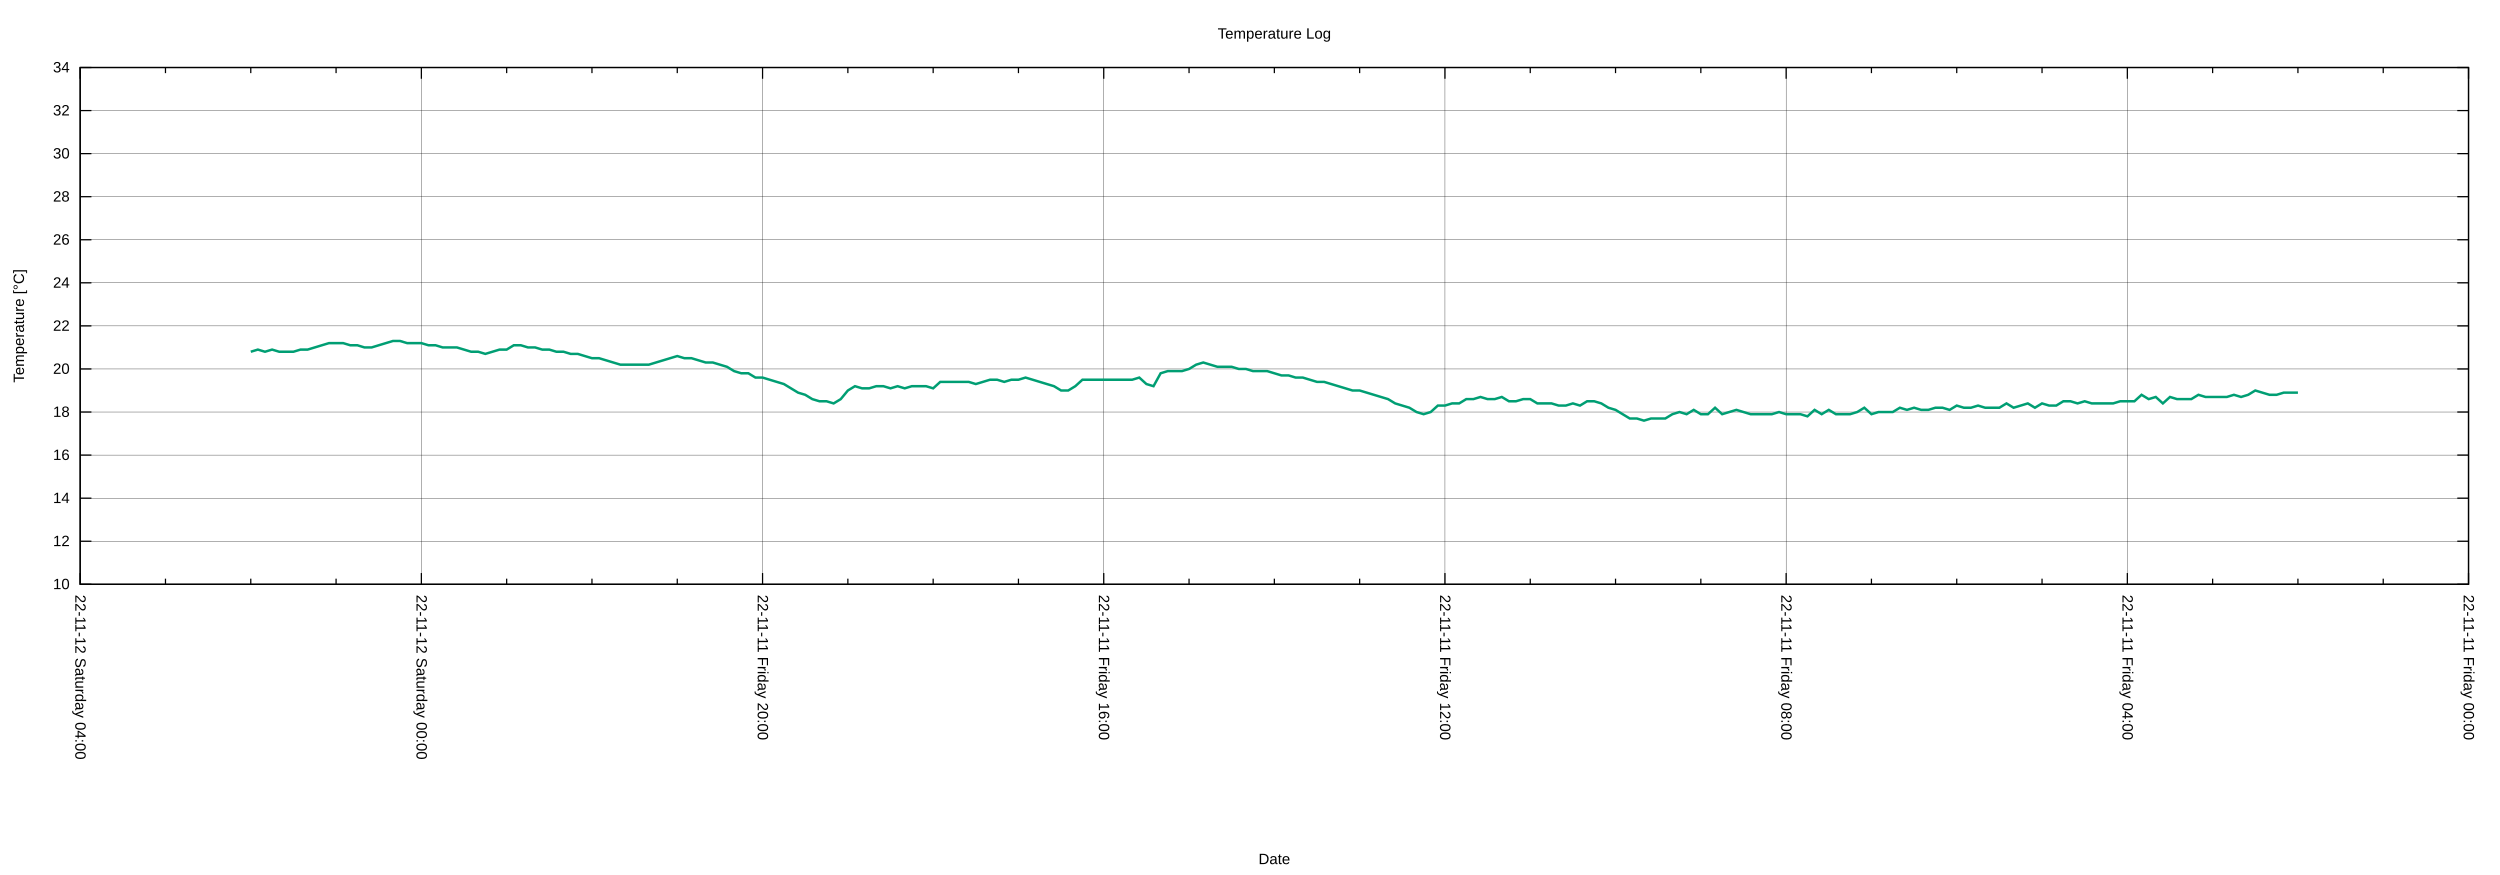
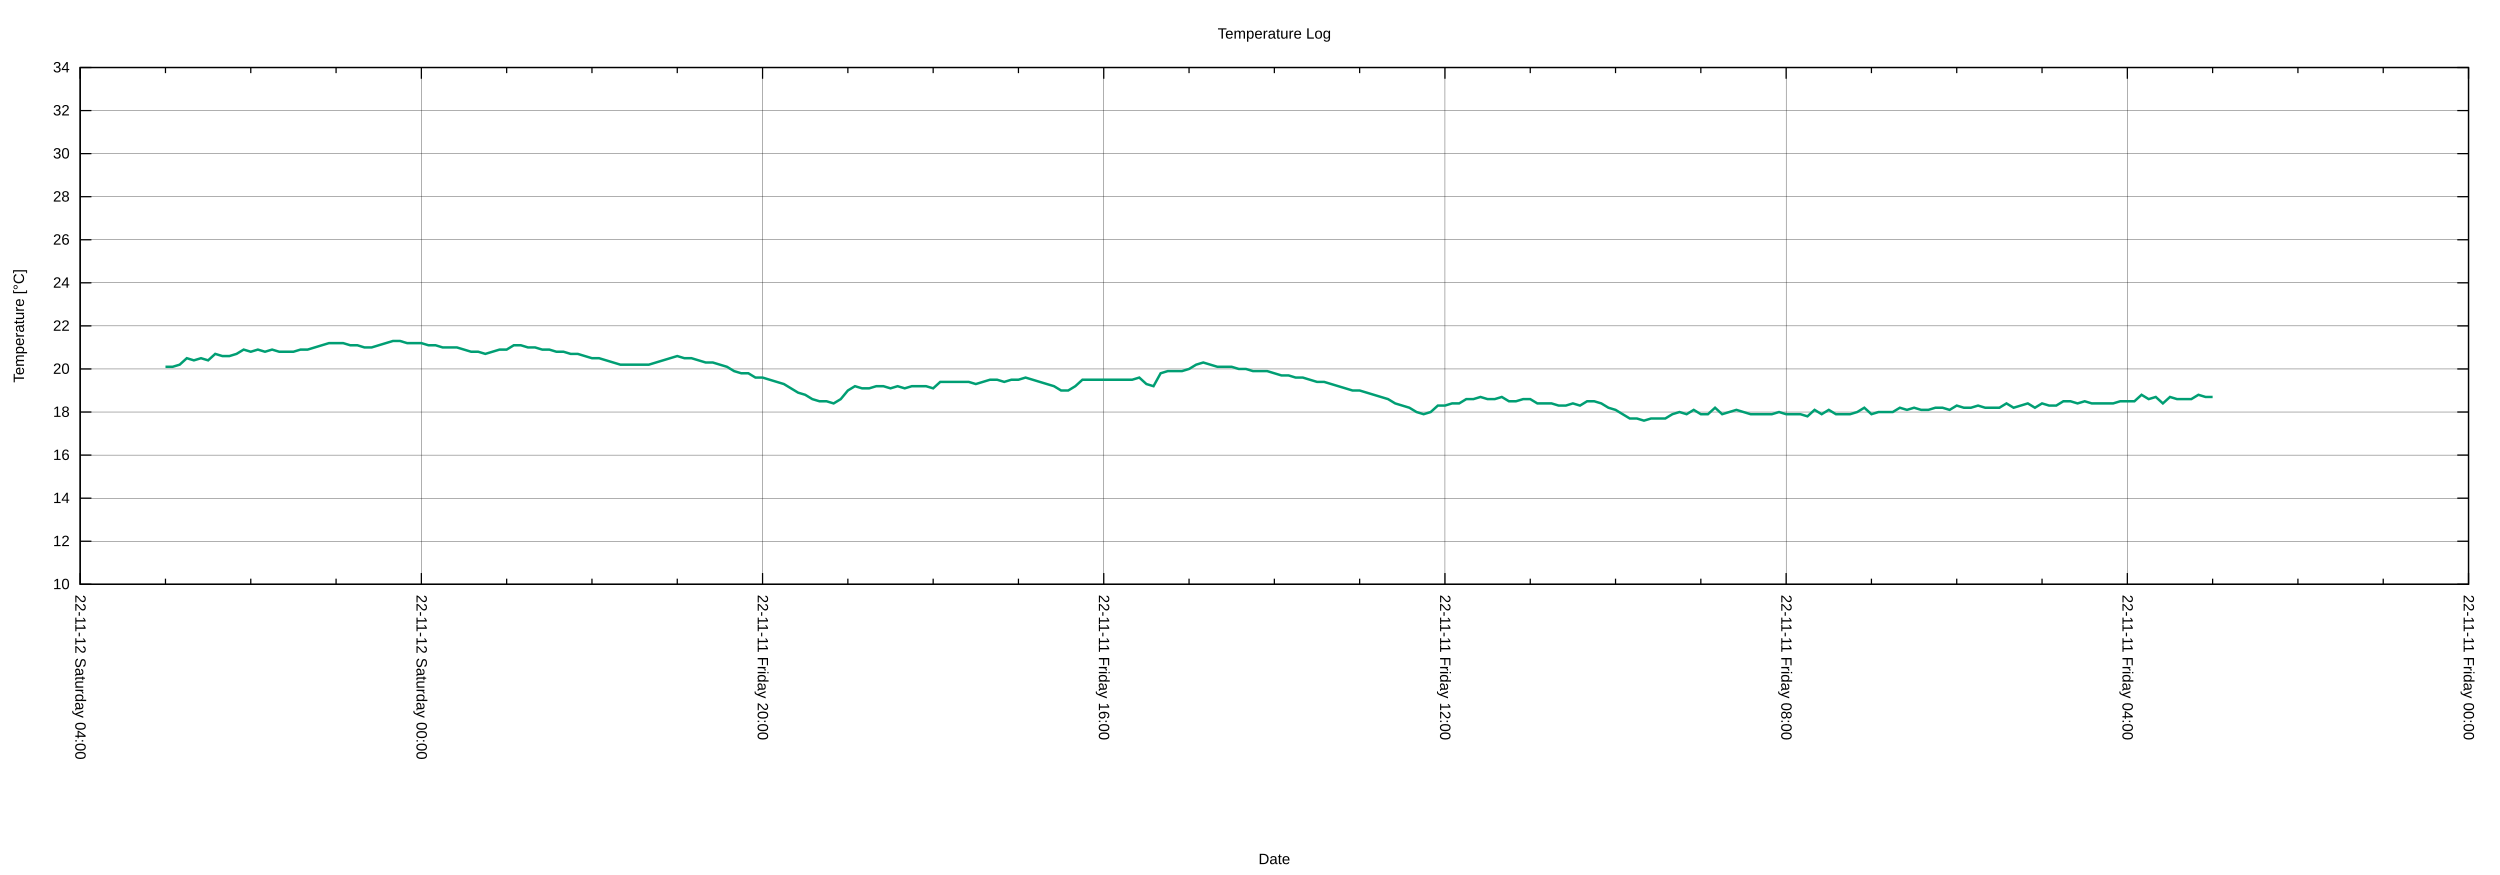
<svg xmlns="http://www.w3.org/2000/svg" xmlns:xlink="http://www.w3.org/1999/xlink" width="2000" height="700" viewBox="0 0 2000 700">
  <g id="gnuplot_canvas">
    <rect x="0" y="0" width="2000" height="700" fill="none" />
    <defs>
      <circle id="gpDot" r="0.5" stroke-width="0.5" stroke="currentColor" />
      <path id="gpPt0" stroke-width="0.222" stroke="currentColor" d="M-1,0 h2 M0,-1 v2" />
      <path id="gpPt1" stroke-width="0.222" stroke="currentColor" d="M-1,-1 L1,1 M1,-1 L-1,1" />
      <path id="gpPt2" stroke-width="0.222" stroke="currentColor" d="M-1,0 L1,0 M0,-1 L0,1 M-1,-1 L1,1 M-1,1 L1,-1" />
      <rect id="gpPt3" stroke-width="0.222" stroke="currentColor" x="-1" y="-1" width="2" height="2" />
      <rect id="gpPt4" stroke-width="0.222" stroke="currentColor" fill="currentColor" x="-1" y="-1" width="2" height="2" />
      <circle id="gpPt5" stroke-width="0.222" stroke="currentColor" cx="0" cy="0" r="1" />
      <use xlink:href="#gpPt5" id="gpPt6" fill="currentColor" stroke="none" />
      <path id="gpPt7" stroke-width="0.222" stroke="currentColor" d="M0,-1.33 L-1.33,0.67 L1.33,0.67 z" />
      <use xlink:href="#gpPt7" id="gpPt8" fill="currentColor" stroke="none" />
      <use xlink:href="#gpPt7" id="gpPt9" stroke="currentColor" transform="rotate(180)" />
      <use xlink:href="#gpPt9" id="gpPt10" fill="currentColor" stroke="none" />
      <use xlink:href="#gpPt3" id="gpPt11" stroke="currentColor" transform="rotate(45)" />
      <use xlink:href="#gpPt11" id="gpPt12" fill="currentColor" stroke="none" />
      <path id="gpPt13" stroke-width="0.222" stroke="currentColor" d="M0,1.330 L1.265,0.411 L0.782,-1.067 L-0.782,-1.076 L-1.265,0.411 z" />
      <use xlink:href="#gpPt13" id="gpPt14" fill="currentColor" stroke="none" />
      <filter id="textbox" filterUnits="objectBoundingBox" x="0" y="0" height="1" width="1">
        <feFlood flood-color="white" flood-opacity="1" result="bgnd" />
        <feComposite in="SourceGraphic" in2="bgnd" operator="atop" />
      </filter>
      <filter id="greybox" filterUnits="objectBoundingBox" x="0" y="0" height="1" width="1">
        <feFlood flood-color="lightgrey" flood-opacity="1" result="grey" />
        <feComposite in="SourceGraphic" in2="grey" operator="atop" />
      </filter>
    </defs>
    <g fill="none" color="white" stroke="currentColor" stroke-width="1.00" stroke-linecap="butt" stroke-linejoin="miter">
</g>
    <g fill="none" color="black" stroke="currentColor" stroke-width="1.00" stroke-linecap="butt" stroke-linejoin="miter">
</g>
    <g fill="none" color="black" stroke="black" stroke-width="0.25" stroke-linecap="butt" stroke-linejoin="miter">
</g>
    <g fill="none" color="black" stroke="currentColor" stroke-width="0.25" stroke-linecap="butt" stroke-linejoin="miter">
      <path stroke="black" class="gridline" d="M64.14,467.43 L1974.82,467.43  " />
    </g>
    <g fill="none" color="black" stroke="black" stroke-width="1.00" stroke-linecap="butt" stroke-linejoin="miter">
</g>
    <g fill="none" color="black" stroke="currentColor" stroke-width="1.00" stroke-linecap="butt" stroke-linejoin="miter">
      <path stroke="black" d="M64.14,467.43 L73.14,467.43 M1974.82,467.43 L1965.82,467.43  " />
      <g transform="translate(55.75,471.33)" stroke="none" fill="black" font-family="Arial" font-size="12.00" text-anchor="end">
        <text>
          <tspan font-family="Arial"> 10</tspan>
        </text>
      </g>
    </g>
    <g fill="none" color="black" stroke="currentColor" stroke-width="1.00" stroke-linecap="butt" stroke-linejoin="miter">
</g>
    <g fill="none" color="black" stroke="black" stroke-width="0.25" stroke-linecap="butt" stroke-linejoin="miter">
</g>
    <g fill="none" color="black" stroke="currentColor" stroke-width="0.25" stroke-linecap="butt" stroke-linejoin="miter">
      <path stroke="black" class="gridline" d="M64.14,432.98 L1974.82,432.98  " />
    </g>
    <g fill="none" color="black" stroke="black" stroke-width="1.00" stroke-linecap="butt" stroke-linejoin="miter">
</g>
    <g fill="none" color="black" stroke="currentColor" stroke-width="1.00" stroke-linecap="butt" stroke-linejoin="miter">
      <path stroke="black" d="M64.14,432.98 L73.14,432.98 M1974.82,432.98 L1965.82,432.98  " />
      <g transform="translate(55.75,436.88)" stroke="none" fill="black" font-family="Arial" font-size="12.00" text-anchor="end">
        <text>
          <tspan font-family="Arial"> 12</tspan>
        </text>
      </g>
    </g>
    <g fill="none" color="black" stroke="currentColor" stroke-width="1.00" stroke-linecap="butt" stroke-linejoin="miter">
</g>
    <g fill="none" color="black" stroke="black" stroke-width="0.25" stroke-linecap="butt" stroke-linejoin="miter">
</g>
    <g fill="none" color="black" stroke="currentColor" stroke-width="0.25" stroke-linecap="butt" stroke-linejoin="miter">
      <path stroke="black" class="gridline" d="M64.14,398.53 L1974.82,398.53  " />
    </g>
    <g fill="none" color="black" stroke="black" stroke-width="1.00" stroke-linecap="butt" stroke-linejoin="miter">
</g>
    <g fill="none" color="black" stroke="currentColor" stroke-width="1.00" stroke-linecap="butt" stroke-linejoin="miter">
      <path stroke="black" d="M64.14,398.53 L73.14,398.53 M1974.82,398.53 L1965.82,398.53  " />
      <g transform="translate(55.75,402.43)" stroke="none" fill="black" font-family="Arial" font-size="12.00" text-anchor="end">
        <text>
          <tspan font-family="Arial"> 14</tspan>
        </text>
      </g>
    </g>
    <g fill="none" color="black" stroke="currentColor" stroke-width="1.00" stroke-linecap="butt" stroke-linejoin="miter">
</g>
    <g fill="none" color="black" stroke="black" stroke-width="0.25" stroke-linecap="butt" stroke-linejoin="miter">
</g>
    <g fill="none" color="black" stroke="currentColor" stroke-width="0.25" stroke-linecap="butt" stroke-linejoin="miter">
      <path stroke="black" class="gridline" d="M64.14,364.07 L1974.82,364.07  " />
    </g>
    <g fill="none" color="black" stroke="black" stroke-width="1.00" stroke-linecap="butt" stroke-linejoin="miter">
</g>
    <g fill="none" color="black" stroke="currentColor" stroke-width="1.00" stroke-linecap="butt" stroke-linejoin="miter">
      <path stroke="black" d="M64.14,364.07 L73.14,364.07 M1974.82,364.07 L1965.82,364.07  " />
      <g transform="translate(55.75,367.97)" stroke="none" fill="black" font-family="Arial" font-size="12.00" text-anchor="end">
        <text>
          <tspan font-family="Arial"> 16</tspan>
        </text>
      </g>
    </g>
    <g fill="none" color="black" stroke="currentColor" stroke-width="1.00" stroke-linecap="butt" stroke-linejoin="miter">
</g>
    <g fill="none" color="black" stroke="black" stroke-width="0.25" stroke-linecap="butt" stroke-linejoin="miter">
</g>
    <g fill="none" color="black" stroke="currentColor" stroke-width="0.25" stroke-linecap="butt" stroke-linejoin="miter">
      <path stroke="black" class="gridline" d="M64.14,329.62 L1974.82,329.62  " />
    </g>
    <g fill="none" color="black" stroke="black" stroke-width="1.00" stroke-linecap="butt" stroke-linejoin="miter">
</g>
    <g fill="none" color="black" stroke="currentColor" stroke-width="1.00" stroke-linecap="butt" stroke-linejoin="miter">
      <path stroke="black" d="M64.14,329.62 L73.14,329.62 M1974.82,329.62 L1965.82,329.62  " />
      <g transform="translate(55.75,333.52)" stroke="none" fill="black" font-family="Arial" font-size="12.00" text-anchor="end">
        <text>
          <tspan font-family="Arial"> 18</tspan>
        </text>
      </g>
    </g>
    <g fill="none" color="black" stroke="currentColor" stroke-width="1.00" stroke-linecap="butt" stroke-linejoin="miter">
</g>
    <g fill="none" color="black" stroke="black" stroke-width="0.25" stroke-linecap="butt" stroke-linejoin="miter">
</g>
    <g fill="none" color="black" stroke="currentColor" stroke-width="0.25" stroke-linecap="butt" stroke-linejoin="miter">
      <path stroke="black" class="gridline" d="M64.14,295.17 L1974.82,295.17  " />
    </g>
    <g fill="none" color="black" stroke="black" stroke-width="1.00" stroke-linecap="butt" stroke-linejoin="miter">
</g>
    <g fill="none" color="black" stroke="currentColor" stroke-width="1.00" stroke-linecap="butt" stroke-linejoin="miter">
      <path stroke="black" d="M64.14,295.17 L73.14,295.17 M1974.82,295.17 L1965.82,295.17  " />
      <g transform="translate(55.75,299.07)" stroke="none" fill="black" font-family="Arial" font-size="12.00" text-anchor="end">
        <text>
          <tspan font-family="Arial"> 20</tspan>
        </text>
      </g>
    </g>
    <g fill="none" color="black" stroke="currentColor" stroke-width="1.00" stroke-linecap="butt" stroke-linejoin="miter">
</g>
    <g fill="none" color="black" stroke="black" stroke-width="0.25" stroke-linecap="butt" stroke-linejoin="miter">
</g>
    <g fill="none" color="black" stroke="currentColor" stroke-width="0.25" stroke-linecap="butt" stroke-linejoin="miter">
      <path stroke="black" class="gridline" d="M64.14,260.72 L1974.82,260.72  " />
    </g>
    <g fill="none" color="black" stroke="black" stroke-width="1.00" stroke-linecap="butt" stroke-linejoin="miter">
</g>
    <g fill="none" color="black" stroke="currentColor" stroke-width="1.00" stroke-linecap="butt" stroke-linejoin="miter">
      <path stroke="black" d="M64.14,260.72 L73.14,260.72 M1974.82,260.72 L1965.82,260.72  " />
      <g transform="translate(55.75,264.62)" stroke="none" fill="black" font-family="Arial" font-size="12.00" text-anchor="end">
        <text>
          <tspan font-family="Arial"> 22</tspan>
        </text>
      </g>
    </g>
    <g fill="none" color="black" stroke="currentColor" stroke-width="1.00" stroke-linecap="butt" stroke-linejoin="miter">
</g>
    <g fill="none" color="black" stroke="black" stroke-width="0.25" stroke-linecap="butt" stroke-linejoin="miter">
</g>
    <g fill="none" color="black" stroke="currentColor" stroke-width="0.25" stroke-linecap="butt" stroke-linejoin="miter">
      <path stroke="black" class="gridline" d="M64.14,226.27 L1974.82,226.27  " />
    </g>
    <g fill="none" color="black" stroke="black" stroke-width="1.00" stroke-linecap="butt" stroke-linejoin="miter">
</g>
    <g fill="none" color="black" stroke="currentColor" stroke-width="1.00" stroke-linecap="butt" stroke-linejoin="miter">
      <path stroke="black" d="M64.14,226.27 L73.14,226.27 M1974.82,226.27 L1965.82,226.27  " />
      <g transform="translate(55.75,230.17)" stroke="none" fill="black" font-family="Arial" font-size="12.00" text-anchor="end">
        <text>
          <tspan font-family="Arial"> 24</tspan>
        </text>
      </g>
    </g>
    <g fill="none" color="black" stroke="currentColor" stroke-width="1.00" stroke-linecap="butt" stroke-linejoin="miter">
</g>
    <g fill="none" color="black" stroke="black" stroke-width="0.25" stroke-linecap="butt" stroke-linejoin="miter">
</g>
    <g fill="none" color="black" stroke="currentColor" stroke-width="0.25" stroke-linecap="butt" stroke-linejoin="miter">
      <path stroke="black" class="gridline" d="M64.14,191.82 L1974.82,191.82  " />
    </g>
    <g fill="none" color="black" stroke="black" stroke-width="1.00" stroke-linecap="butt" stroke-linejoin="miter">
</g>
    <g fill="none" color="black" stroke="currentColor" stroke-width="1.00" stroke-linecap="butt" stroke-linejoin="miter">
      <path stroke="black" d="M64.14,191.82 L73.14,191.82 M1974.82,191.82 L1965.82,191.82  " />
      <g transform="translate(55.75,195.72)" stroke="none" fill="black" font-family="Arial" font-size="12.00" text-anchor="end">
        <text>
          <tspan font-family="Arial"> 26</tspan>
        </text>
      </g>
    </g>
    <g fill="none" color="black" stroke="currentColor" stroke-width="1.00" stroke-linecap="butt" stroke-linejoin="miter">
</g>
    <g fill="none" color="black" stroke="black" stroke-width="0.25" stroke-linecap="butt" stroke-linejoin="miter">
</g>
    <g fill="none" color="black" stroke="currentColor" stroke-width="0.25" stroke-linecap="butt" stroke-linejoin="miter">
      <path stroke="black" class="gridline" d="M64.14,157.36 L1974.82,157.36  " />
    </g>
    <g fill="none" color="black" stroke="black" stroke-width="1.00" stroke-linecap="butt" stroke-linejoin="miter">
</g>
    <g fill="none" color="black" stroke="currentColor" stroke-width="1.00" stroke-linecap="butt" stroke-linejoin="miter">
      <path stroke="black" d="M64.14,157.36 L73.14,157.36 M1974.82,157.36 L1965.82,157.36  " />
      <g transform="translate(55.75,161.26)" stroke="none" fill="black" font-family="Arial" font-size="12.00" text-anchor="end">
        <text>
          <tspan font-family="Arial"> 28</tspan>
        </text>
      </g>
    </g>
    <g fill="none" color="black" stroke="currentColor" stroke-width="1.00" stroke-linecap="butt" stroke-linejoin="miter">
</g>
    <g fill="none" color="black" stroke="black" stroke-width="0.25" stroke-linecap="butt" stroke-linejoin="miter">
</g>
    <g fill="none" color="black" stroke="currentColor" stroke-width="0.25" stroke-linecap="butt" stroke-linejoin="miter">
      <path stroke="black" class="gridline" d="M64.14,122.91 L1974.82,122.91  " />
    </g>
    <g fill="none" color="black" stroke="black" stroke-width="1.00" stroke-linecap="butt" stroke-linejoin="miter">
</g>
    <g fill="none" color="black" stroke="currentColor" stroke-width="1.00" stroke-linecap="butt" stroke-linejoin="miter">
      <path stroke="black" d="M64.14,122.91 L73.14,122.91 M1974.82,122.91 L1965.82,122.91  " />
      <g transform="translate(55.75,126.81)" stroke="none" fill="black" font-family="Arial" font-size="12.00" text-anchor="end">
        <text>
          <tspan font-family="Arial"> 30</tspan>
        </text>
      </g>
    </g>
    <g fill="none" color="black" stroke="currentColor" stroke-width="1.00" stroke-linecap="butt" stroke-linejoin="miter">
</g>
    <g fill="none" color="black" stroke="black" stroke-width="0.25" stroke-linecap="butt" stroke-linejoin="miter">
</g>
    <g fill="none" color="black" stroke="currentColor" stroke-width="0.25" stroke-linecap="butt" stroke-linejoin="miter">
      <path stroke="black" class="gridline" d="M64.14,88.46 L1974.82,88.46  " />
    </g>
    <g fill="none" color="black" stroke="black" stroke-width="1.00" stroke-linecap="butt" stroke-linejoin="miter">
</g>
    <g fill="none" color="black" stroke="currentColor" stroke-width="1.00" stroke-linecap="butt" stroke-linejoin="miter">
      <path stroke="black" d="M64.14,88.46 L73.14,88.46 M1974.82,88.46 L1965.82,88.46  " />
      <g transform="translate(55.75,92.36)" stroke="none" fill="black" font-family="Arial" font-size="12.00" text-anchor="end">
        <text>
          <tspan font-family="Arial"> 32</tspan>
        </text>
      </g>
    </g>
    <g fill="none" color="black" stroke="currentColor" stroke-width="1.00" stroke-linecap="butt" stroke-linejoin="miter">
</g>
    <g fill="none" color="black" stroke="black" stroke-width="0.25" stroke-linecap="butt" stroke-linejoin="miter">
</g>
    <g fill="none" color="black" stroke="currentColor" stroke-width="0.25" stroke-linecap="butt" stroke-linejoin="miter">
      <path stroke="black" class="gridline" d="M64.14,54.01 L1974.82,54.01  " />
    </g>
    <g fill="none" color="black" stroke="black" stroke-width="1.00" stroke-linecap="butt" stroke-linejoin="miter">
</g>
    <g fill="none" color="black" stroke="currentColor" stroke-width="1.00" stroke-linecap="butt" stroke-linejoin="miter">
      <path stroke="black" d="M64.14,54.01 L73.14,54.01 M1974.82,54.01 L1965.82,54.01  " />
      <g transform="translate(55.75,57.91)" stroke="none" fill="black" font-family="Arial" font-size="12.00" text-anchor="end">
        <text>
          <tspan font-family="Arial"> 34</tspan>
        </text>
      </g>
    </g>
    <g fill="none" color="black" stroke="currentColor" stroke-width="1.00" stroke-linecap="butt" stroke-linejoin="miter">
</g>
    <g fill="none" color="black" stroke="black" stroke-width="0.25" stroke-linecap="butt" stroke-linejoin="miter">
</g>
    <g fill="none" color="black" stroke="currentColor" stroke-width="0.25" stroke-linecap="butt" stroke-linejoin="miter">
      <path stroke="black" class="gridline" d="M1974.82,467.43 L1974.82,54.01  " />
    </g>
    <g fill="none" color="black" stroke="black" stroke-width="1.00" stroke-linecap="butt" stroke-linejoin="miter">
</g>
    <g fill="none" color="black" stroke="currentColor" stroke-width="1.00" stroke-linecap="butt" stroke-linejoin="miter">
      <path stroke="black" d="M1974.82,467.43 L1974.82,458.43 M1974.82,54.01 L1974.82,63.01  " />
      <g transform="translate(1970.92,475.82) rotate(90)" stroke="none" fill="black" font-family="Arial" font-size="12.00" text-anchor="start">
        <text>
          <tspan font-family="Arial">22-11-11 Friday 00:00</tspan>
        </text>
      </g>
    </g>
    <g fill="none" color="black" stroke="currentColor" stroke-width="1.00" stroke-linecap="butt" stroke-linejoin="miter">
      <path stroke="black" d="M1906.58,467.43 L1906.58,462.93 M1906.58,54.01 L1906.58,58.51 M1838.34,467.43 L1838.34,462.93 M1838.34,54.01 L1838.34,58.51   M1770.10,467.43 L1770.10,462.93 M1770.10,54.01 L1770.10,58.51  " />
    </g>
    <g fill="none" color="black" stroke="black" stroke-width="0.25" stroke-linecap="butt" stroke-linejoin="miter">
</g>
    <g fill="none" color="black" stroke="currentColor" stroke-width="0.25" stroke-linecap="butt" stroke-linejoin="miter">
      <path stroke="black" class="gridline" d="M1701.87,467.43 L1701.87,54.01  " />
    </g>
    <g fill="none" color="black" stroke="black" stroke-width="1.00" stroke-linecap="butt" stroke-linejoin="miter">
</g>
    <g fill="none" color="black" stroke="currentColor" stroke-width="1.00" stroke-linecap="butt" stroke-linejoin="miter">
      <path stroke="black" d="M1701.87,467.43 L1701.87,458.43 M1701.87,54.01 L1701.87,63.01  " />
      <g transform="translate(1697.97,475.82) rotate(90)" stroke="none" fill="black" font-family="Arial" font-size="12.00" text-anchor="start">
        <text>
          <tspan font-family="Arial">22-11-11 Friday 04:00</tspan>
        </text>
      </g>
    </g>
    <g fill="none" color="black" stroke="currentColor" stroke-width="1.00" stroke-linecap="butt" stroke-linejoin="miter">
      <path stroke="black" d="M1633.63,467.43 L1633.63,462.93 M1633.63,54.01 L1633.63,58.51 M1565.39,467.43 L1565.39,462.93 M1565.39,54.01 L1565.39,58.51   M1497.15,467.43 L1497.15,462.93 M1497.15,54.01 L1497.15,58.51  " />
    </g>
    <g fill="none" color="black" stroke="black" stroke-width="0.25" stroke-linecap="butt" stroke-linejoin="miter">
</g>
    <g fill="none" color="black" stroke="currentColor" stroke-width="0.25" stroke-linecap="butt" stroke-linejoin="miter">
      <path stroke="black" class="gridline" d="M1428.91,467.43 L1428.91,54.01  " />
    </g>
    <g fill="none" color="black" stroke="black" stroke-width="1.00" stroke-linecap="butt" stroke-linejoin="miter">
</g>
    <g fill="none" color="black" stroke="currentColor" stroke-width="1.00" stroke-linecap="butt" stroke-linejoin="miter">
      <path stroke="black" d="M1428.91,467.43 L1428.91,458.43 M1428.91,54.01 L1428.91,63.01  " />
      <g transform="translate(1425.01,475.82) rotate(90)" stroke="none" fill="black" font-family="Arial" font-size="12.00" text-anchor="start">
        <text>
          <tspan font-family="Arial">22-11-11 Friday 08:00</tspan>
        </text>
      </g>
    </g>
    <g fill="none" color="black" stroke="currentColor" stroke-width="1.00" stroke-linecap="butt" stroke-linejoin="miter">
      <path stroke="black" d="M1360.67,467.43 L1360.67,462.93 M1360.67,54.01 L1360.67,58.51 M1292.43,467.43 L1292.43,462.93 M1292.43,54.01 L1292.43,58.51   M1224.20,467.43 L1224.20,462.93 M1224.20,54.01 L1224.20,58.51  " />
    </g>
    <g fill="none" color="black" stroke="black" stroke-width="0.25" stroke-linecap="butt" stroke-linejoin="miter">
</g>
    <g fill="none" color="black" stroke="currentColor" stroke-width="0.25" stroke-linecap="butt" stroke-linejoin="miter">
      <path stroke="black" class="gridline" d="M1155.96,467.43 L1155.96,54.01  " />
    </g>
    <g fill="none" color="black" stroke="black" stroke-width="1.00" stroke-linecap="butt" stroke-linejoin="miter">
</g>
    <g fill="none" color="black" stroke="currentColor" stroke-width="1.00" stroke-linecap="butt" stroke-linejoin="miter">
      <path stroke="black" d="M1155.96,467.43 L1155.96,458.43 M1155.96,54.01 L1155.96,63.01  " />
      <g transform="translate(1152.06,475.82) rotate(90)" stroke="none" fill="black" font-family="Arial" font-size="12.00" text-anchor="start">
        <text>
          <tspan font-family="Arial">22-11-11 Friday 12:00</tspan>
        </text>
      </g>
    </g>
    <g fill="none" color="black" stroke="currentColor" stroke-width="1.00" stroke-linecap="butt" stroke-linejoin="miter">
      <path stroke="black" d="M1087.72,467.43 L1087.72,462.93 M1087.72,54.01 L1087.72,58.51 M1019.48,467.43 L1019.48,462.93 M1019.48,54.01 L1019.48,58.51   M951.24,467.43 L951.24,462.93 M951.24,54.01 L951.24,58.51  " />
    </g>
    <g fill="none" color="black" stroke="black" stroke-width="0.25" stroke-linecap="butt" stroke-linejoin="miter">
</g>
    <g fill="none" color="black" stroke="currentColor" stroke-width="0.25" stroke-linecap="butt" stroke-linejoin="miter">
      <path stroke="black" class="gridline" d="M883.00,467.43 L883.00,54.01  " />
    </g>
    <g fill="none" color="black" stroke="black" stroke-width="1.00" stroke-linecap="butt" stroke-linejoin="miter">
</g>
    <g fill="none" color="black" stroke="currentColor" stroke-width="1.00" stroke-linecap="butt" stroke-linejoin="miter">
      <path stroke="black" d="M883.00,467.43 L883.00,458.43 M883.00,54.01 L883.00,63.01  " />
      <g transform="translate(879.10,475.82) rotate(90)" stroke="none" fill="black" font-family="Arial" font-size="12.00" text-anchor="start">
        <text>
          <tspan font-family="Arial">22-11-11 Friday 16:00</tspan>
        </text>
      </g>
    </g>
    <g fill="none" color="black" stroke="currentColor" stroke-width="1.00" stroke-linecap="butt" stroke-linejoin="miter">
      <path stroke="black" d="M814.76,467.43 L814.76,462.93 M814.76,54.01 L814.76,58.51 M746.53,467.43 L746.53,462.93 M746.53,54.01 L746.53,58.51   M678.29,467.43 L678.29,462.93 M678.29,54.01 L678.29,58.51  " />
    </g>
    <g fill="none" color="black" stroke="black" stroke-width="0.25" stroke-linecap="butt" stroke-linejoin="miter">
</g>
    <g fill="none" color="black" stroke="currentColor" stroke-width="0.25" stroke-linecap="butt" stroke-linejoin="miter">
      <path stroke="black" class="gridline" d="M610.05,467.43 L610.05,54.01  " />
    </g>
    <g fill="none" color="black" stroke="black" stroke-width="1.00" stroke-linecap="butt" stroke-linejoin="miter">
</g>
    <g fill="none" color="black" stroke="currentColor" stroke-width="1.00" stroke-linecap="butt" stroke-linejoin="miter">
      <path stroke="black" d="M610.05,467.43 L610.05,458.43 M610.05,54.01 L610.05,63.01  " />
      <g transform="translate(606.15,475.82) rotate(90)" stroke="none" fill="black" font-family="Arial" font-size="12.00" text-anchor="start">
        <text>
          <tspan font-family="Arial">22-11-11 Friday 20:00</tspan>
        </text>
      </g>
    </g>
    <g fill="none" color="black" stroke="currentColor" stroke-width="1.00" stroke-linecap="butt" stroke-linejoin="miter">
      <path stroke="black" d="M541.81,467.43 L541.81,462.93 M541.81,54.01 L541.81,58.51 M473.57,467.43 L473.57,462.93 M473.57,54.01 L473.57,58.51   M405.33,467.43 L405.33,462.93 M405.33,54.01 L405.33,58.51  " />
    </g>
    <g fill="none" color="black" stroke="black" stroke-width="0.25" stroke-linecap="butt" stroke-linejoin="miter">
</g>
    <g fill="none" color="black" stroke="currentColor" stroke-width="0.25" stroke-linecap="butt" stroke-linejoin="miter">
      <path stroke="black" class="gridline" d="M337.09,467.43 L337.09,54.01  " />
    </g>
    <g fill="none" color="black" stroke="black" stroke-width="1.00" stroke-linecap="butt" stroke-linejoin="miter">
</g>
    <g fill="none" color="black" stroke="currentColor" stroke-width="1.00" stroke-linecap="butt" stroke-linejoin="miter">
      <path stroke="black" d="M337.09,467.43 L337.09,458.43 M337.09,54.01 L337.09,63.01  " />
      <g transform="translate(333.19,475.82) rotate(90)" stroke="none" fill="black" font-family="Arial" font-size="12.00" text-anchor="start">
        <text>
          <tspan font-family="Arial">22-11-12 Saturday 00:00</tspan>
        </text>
      </g>
    </g>
    <g fill="none" color="black" stroke="currentColor" stroke-width="1.00" stroke-linecap="butt" stroke-linejoin="miter">
      <path stroke="black" d="M268.86,467.43 L268.86,462.93 M268.86,54.01 L268.86,58.51 M200.62,467.43 L200.62,462.93 M200.62,54.01 L200.62,58.51   M132.38,467.43 L132.38,462.93 M132.38,54.01 L132.38,58.51  " />
    </g>
    <g fill="none" color="black" stroke="black" stroke-width="0.25" stroke-linecap="butt" stroke-linejoin="miter">
</g>
    <g fill="none" color="black" stroke="currentColor" stroke-width="0.25" stroke-linecap="butt" stroke-linejoin="miter">
      <path stroke="black" class="gridline" d="M64.14,467.43 L64.14,54.01  " />
    </g>
    <g fill="none" color="black" stroke="black" stroke-width="1.00" stroke-linecap="butt" stroke-linejoin="miter">
</g>
    <g fill="none" color="black" stroke="currentColor" stroke-width="1.00" stroke-linecap="butt" stroke-linejoin="miter">
      <path stroke="black" d="M64.14,467.43 L64.14,458.43 M64.14,54.01 L64.14,63.01  " />
      <g transform="translate(60.24,475.82) rotate(90)" stroke="none" fill="black" font-family="Arial" font-size="12.00" text-anchor="start">
        <text>
          <tspan font-family="Arial">22-11-12 Saturday 04:00</tspan>
        </text>
      </g>
    </g>
    <g fill="none" color="black" stroke="currentColor" stroke-width="1.00" stroke-linecap="butt" stroke-linejoin="miter">
</g>
    <g fill="none" color="black" stroke="currentColor" stroke-width="1.00" stroke-linecap="butt" stroke-linejoin="miter">
      <path stroke="black" d="M64.14,54.01 L64.14,467.43 L1974.82,467.43 L1974.82,54.01 L64.14,54.01 Z  " />
    </g>
    <g fill="none" color="black" stroke="currentColor" stroke-width="1.00" stroke-linecap="butt" stroke-linejoin="miter">
      <g transform="translate(19.18,260.72) rotate(270)" stroke="none" fill="black" font-family="Arial" font-size="12.00" text-anchor="middle">
        <text>
          <tspan font-family="Arial">Temperature [°C]</tspan>
        </text>
      </g>
    </g>
    <g fill="none" color="black" stroke="currentColor" stroke-width="1.00" stroke-linecap="butt" stroke-linejoin="miter">
      <g transform="translate(1019.48,691.30)" stroke="none" fill="black" font-family="Arial" font-size="12.00" text-anchor="middle">
        <text>
          <tspan font-family="Arial">Date</tspan>
        </text>
      </g>
    </g>
    <g fill="none" color="black" stroke="currentColor" stroke-width="1.00" stroke-linecap="butt" stroke-linejoin="miter">
</g>
    <g id="gnuplot_plot_1">
      <g fill="none" color="white" stroke="currentColor" stroke-width="2.00" stroke-linecap="butt" stroke-linejoin="miter">
</g>
      <g fill="none" color="black" stroke="currentColor" stroke-width="2.00" stroke-linecap="butt" stroke-linejoin="miter">
-         <path stroke="rgb(  0, 158, 115)" d="M200.62,281.39 L206.30,279.67 L211.99,281.39 L217.68,279.67 L223.36,281.39 L229.05,281.39 L234.74,281.39 L240.42,279.67   L246.11,279.67 L251.80,277.95 L257.48,276.22 L263.17,274.50 L268.86,274.50 L274.54,274.50 L280.23,276.22 L285.92,276.22   L291.60,277.95 L297.29,277.95 L302.98,276.22 L308.66,274.50 L314.35,272.78 L320.03,272.78 L325.72,274.50 L331.41,274.50   L337.09,274.50 L342.78,276.22 L348.47,276.22 L354.15,277.95 L359.84,277.95 L365.53,277.95 L371.21,279.67 L376.90,281.39   L382.59,281.39 L388.27,283.11 L393.96,281.39 L399.65,279.67 L405.33,279.67 L411.02,276.22 L416.71,276.22 L422.39,277.95   L428.08,277.95 L433.77,279.67 L439.45,279.67 L445.14,281.39 L450.83,281.39 L456.51,283.11 L462.20,283.11 L467.88,284.84   L473.57,286.56 L479.26,286.56 L484.94,288.28 L490.63,290.00 L496.32,291.73 L502.00,291.73 L507.69,291.73 L513.38,291.73   L519.06,291.73 L524.75,290.00 L530.44,288.28 L536.12,286.56 L541.81,284.84 L547.50,286.56 L553.18,286.56 L558.87,288.28   L564.56,290.00 L570.24,290.00 L575.93,291.73 L581.62,293.45 L587.30,296.89 L592.99,298.62 L598.68,298.62 L604.36,302.06   L610.05,302.06 L615.74,303.78 L621.42,305.51 L627.11,307.23 L632.79,310.67 L638.48,314.12 L644.17,315.84 L649.85,319.29   L655.54,321.01 L661.23,321.01 L666.91,322.73 L672.60,319.29 L678.29,312.40 L683.97,308.95 L689.66,310.67 L695.35,310.67   L701.03,308.95 L706.72,308.95 L712.41,310.67 L718.09,308.95 L723.78,310.67 L729.47,308.95 L735.15,308.95 L740.84,308.95   L746.53,310.67 L752.21,305.51 L757.90,305.51 L763.59,305.51 L769.27,305.51 L774.96,305.51 L780.65,307.23 L786.33,305.51   L792.02,303.78 L797.70,303.78 L803.39,305.51 L809.08,303.78 L814.76,303.78 L820.45,302.06 L826.14,303.78 L831.82,305.51   L837.51,307.23 L843.20,308.95 L848.88,312.40 L854.57,312.40 L860.26,308.95 L865.94,303.78 L871.63,303.78 L877.32,303.78   L883.00,303.78 L888.69,303.78 L894.38,303.78 L900.06,303.78 L905.75,303.78 L911.44,302.06 L917.12,307.23 L922.81,308.95   L928.50,298.62 L934.18,296.89 L939.87,296.89 L945.55,296.89 L951.24,295.17 L956.93,291.73 L962.61,290.00 L968.30,291.73   L973.99,293.45 L979.67,293.45 L985.36,293.45 L991.05,295.17 L996.73,295.17 L1002.42,296.89 L1008.11,296.89 L1013.79,296.89   L1019.48,298.62 L1025.17,300.34 L1030.85,300.34 L1036.54,302.06 L1042.23,302.06 L1047.91,303.78 L1053.60,305.51 L1059.29,305.51   L1064.97,307.23 L1070.66,308.95 L1076.35,310.67 L1082.03,312.40 L1087.72,312.40 L1093.41,314.12 L1099.09,315.84 L1104.78,317.57   L1110.46,319.29 L1116.15,322.73 L1121.84,324.46 L1127.52,326.18 L1133.21,329.62 L1138.90,331.35 L1144.58,329.62 L1150.27,324.46   L1155.96,324.46 L1161.64,322.73 L1167.33,322.73 L1173.02,319.29 L1178.70,319.29 L1184.39,317.57 L1190.08,319.29 L1195.76,319.29   L1201.45,317.57 L1207.14,321.01 L1212.82,321.01 L1218.51,319.29 L1224.20,319.29 L1229.88,322.73 L1235.57,322.73 L1241.26,322.73   L1246.94,324.46 L1252.63,324.46 L1258.32,322.73 L1264.00,324.46 L1269.69,321.01 L1275.37,321.01 L1281.06,322.73 L1286.75,326.18   L1292.43,327.90 L1298.12,331.35 L1303.81,334.79 L1309.49,334.79 L1315.18,336.51 L1320.87,334.79 L1326.55,334.79 L1332.24,334.79   L1337.93,331.35 L1343.61,329.62 L1349.30,331.35 L1354.99,327.90 L1360.67,331.35 L1366.36,331.35 L1372.05,326.18 L1377.73,331.35   L1383.42,329.62 L1389.11,327.90 L1394.79,329.62 L1400.48,331.35 L1406.17,331.35 L1411.85,331.35 L1417.54,331.35 L1423.22,329.62   L1428.91,331.35 L1434.60,331.35 L1440.28,331.35 L1445.97,333.07 L1451.66,327.90 L1457.34,331.35 L1463.03,327.90 L1468.72,331.35   L1474.40,331.35 L1480.09,331.35 L1485.78,329.62 L1491.46,326.18 L1497.15,331.35 L1502.84,329.62 L1508.52,329.62 L1514.21,329.62   L1519.90,326.18 L1525.58,327.90 L1531.27,326.18 L1536.96,327.90 L1542.64,327.90 L1548.33,326.18 L1554.02,326.18 L1559.70,327.90   L1565.39,324.46 L1571.08,326.18 L1576.76,326.18 L1582.45,324.46 L1588.13,326.18 L1593.82,326.18 L1599.51,326.18 L1605.19,322.73   L1610.88,326.18 L1616.57,324.46 L1622.25,322.73 L1627.94,326.18 L1633.63,322.73 L1639.31,324.46 L1645.00,324.46 L1650.69,321.01   L1656.37,321.01 L1662.06,322.73 L1667.75,321.01 L1673.43,322.73 L1679.12,322.73 L1684.81,322.73 L1690.49,322.73 L1696.18,321.01   L1701.87,321.01 L1707.55,321.01 L1713.24,315.84 L1718.93,319.29 L1724.61,317.57 L1730.30,322.73 L1735.99,317.57 L1741.67,319.29   L1747.36,319.29 L1753.04,319.29 L1758.73,315.84 L1764.42,317.57 L1770.10,317.57 L1775.79,317.57 L1781.48,317.57 L1787.16,315.84   L1792.85,317.57 L1798.54,315.84 L1804.22,312.40 L1809.91,314.12 L1815.60,315.84 L1821.28,315.84 L1826.97,314.12 L1832.66,314.12   L1838.34,314.12  " />
+         <path stroke="rgb(  0, 158, 115)" d="M132.38,293.45 L138.07,293.45 L143.75,291.73 L149.44,286.56 L155.12,288.28 L160.81,286.56 L166.50,288.28 L172.18,283.11   L177.87,284.84 L183.56,284.84 L189.24,283.11 L194.93,279.67 L200.62,281.39 L206.30,279.67 L211.99,281.39 L217.68,279.67   L223.36,281.39 L229.05,281.39 L234.74,281.39 L240.42,279.67 L246.11,279.67 L251.80,277.95 L257.48,276.22 L263.17,274.50   L268.86,274.50 L274.54,274.50 L280.23,276.22 L285.92,276.22 L291.60,277.95 L297.29,277.95 L302.98,276.22 L308.66,274.50   L314.35,272.78 L320.03,272.78 L325.72,274.50 L331.41,274.50 L337.09,274.50 L342.78,276.22 L348.47,276.22 L354.15,277.95   L359.84,277.95 L365.53,277.95 L371.21,279.67 L376.90,281.39 L382.59,281.39 L388.27,283.11 L393.96,281.39 L399.65,279.67   L405.33,279.67 L411.02,276.22 L416.71,276.22 L422.39,277.95 L428.08,277.95 L433.77,279.67 L439.45,279.67 L445.14,281.39   L450.83,281.39 L456.51,283.11 L462.20,283.11 L467.88,284.84 L473.57,286.56 L479.26,286.56 L484.94,288.28 L490.63,290.00   L496.32,291.73 L502.00,291.73 L507.69,291.73 L513.38,291.73 L519.06,291.73 L524.75,290.00 L530.44,288.28 L536.12,286.56   L541.81,284.84 L547.50,286.56 L553.18,286.56 L558.87,288.28 L564.56,290.00 L570.24,290.00 L575.93,291.73 L581.62,293.45   L587.30,296.89 L592.99,298.62 L598.68,298.62 L604.36,302.06 L610.05,302.06 L615.74,303.78 L621.42,305.51 L627.11,307.23   L632.79,310.67 L638.48,314.12 L644.17,315.84 L649.85,319.29 L655.54,321.01 L661.23,321.01 L666.91,322.73 L672.60,319.29   L678.29,312.40 L683.97,308.95 L689.66,310.67 L695.35,310.67 L701.03,308.95 L706.72,308.95 L712.41,310.67 L718.09,308.95   L723.78,310.67 L729.47,308.95 L735.15,308.95 L740.84,308.95 L746.53,310.67 L752.21,305.51 L757.90,305.51 L763.59,305.51   L769.27,305.51 L774.96,305.51 L780.65,307.23 L786.33,305.51 L792.02,303.78 L797.70,303.78 L803.39,305.51 L809.08,303.78   L814.76,303.78 L820.45,302.06 L826.14,303.78 L831.82,305.51 L837.51,307.23 L843.20,308.95 L848.88,312.40 L854.57,312.40   L860.26,308.95 L865.94,303.78 L871.63,303.78 L877.32,303.78 L883.00,303.78 L888.69,303.78 L894.38,303.78 L900.06,303.78   L905.75,303.78 L911.44,302.06 L917.12,307.23 L922.81,308.95 L928.50,298.62 L934.18,296.89 L939.87,296.89 L945.55,296.89   L951.24,295.17 L956.93,291.73 L962.61,290.00 L968.30,291.73 L973.99,293.45 L979.67,293.45 L985.36,293.45 L991.05,295.17   L996.73,295.17 L1002.42,296.89 L1008.11,296.89 L1013.79,296.89 L1019.48,298.62 L1025.17,300.34 L1030.85,300.34 L1036.54,302.06   L1042.23,302.06 L1047.91,303.78 L1053.60,305.51 L1059.29,305.51 L1064.97,307.23 L1070.66,308.95 L1076.35,310.67 L1082.03,312.40   L1087.72,312.40 L1093.41,314.12 L1099.09,315.84 L1104.78,317.57 L1110.46,319.29 L1116.15,322.73 L1121.84,324.46 L1127.52,326.18   L1133.21,329.62 L1138.90,331.35 L1144.58,329.62 L1150.27,324.46 L1155.96,324.46 L1161.64,322.73 L1167.33,322.73 L1173.02,319.29   L1178.70,319.29 L1184.39,317.57 L1190.08,319.29 L1195.76,319.29 L1201.45,317.57 L1207.14,321.01 L1212.82,321.01 L1218.51,319.29   L1224.20,319.29 L1229.88,322.73 L1235.57,322.73 L1241.26,322.73 L1246.94,324.46 L1252.63,324.46 L1258.32,322.73 L1264.00,324.46   L1269.69,321.01 L1275.37,321.01 L1281.06,322.73 L1286.75,326.18 L1292.43,327.90 L1298.12,331.35 L1303.81,334.79 L1309.49,334.79   L1315.18,336.51 L1320.87,334.79 L1326.55,334.79 L1332.24,334.79 L1337.93,331.35 L1343.61,329.62 L1349.30,331.35 L1354.99,327.90   L1360.67,331.35 L1366.36,331.35 L1372.05,326.18 L1377.73,331.35 L1383.42,329.62 L1389.11,327.90 L1394.79,329.62 L1400.48,331.35   L1406.17,331.35 L1411.85,331.35 L1417.54,331.35 L1423.22,329.62 L1428.91,331.35 L1434.60,331.35 L1440.28,331.35 L1445.97,333.07   L1451.66,327.90 L1457.34,331.35 L1463.03,327.90 L1468.72,331.35 L1474.40,331.35 L1480.09,331.35 L1485.78,329.62 L1491.46,326.18   L1497.15,331.35 L1502.84,329.62 L1508.52,329.62 L1514.21,329.62 L1519.90,326.18 L1525.58,327.90 L1531.27,326.18 L1536.96,327.90   L1542.64,327.90 L1548.33,326.18 L1554.02,326.18 L1559.70,327.90 L1565.39,324.46 L1571.08,326.18 L1576.76,326.18 L1582.45,324.46   L1588.13,326.18 L1593.82,326.18 L1599.51,326.18 L1605.19,322.73 L1610.88,326.18 L1616.57,324.46 L1622.25,322.73 L1627.94,326.18   L1633.63,322.73 L1639.31,324.46 L1645.00,324.46 L1650.69,321.01 L1656.37,321.01 L1662.06,322.73 L1667.75,321.01 L1673.43,322.73   L1679.12,322.73 L1684.81,322.73 L1690.49,322.73 L1696.18,321.01 L1701.87,321.01 L1707.55,321.01 L1713.24,315.84 L1718.93,319.29   L1724.61,317.57 L1730.30,322.73 L1735.99,317.57 L1741.67,319.29 L1747.36,319.29 L1753.04,319.29 L1758.73,315.84 L1764.42,317.57   L1770.10,317.57  " />
      </g>
    </g>
    <g fill="none" color="black" stroke="currentColor" stroke-width="2.00" stroke-linecap="butt" stroke-linejoin="miter">
</g>
    <g fill="none" color="black" stroke="black" stroke-width="1.00" stroke-linecap="butt" stroke-linejoin="miter">
</g>
    <g fill="none" color="black" stroke="currentColor" stroke-width="1.00" stroke-linecap="butt" stroke-linejoin="miter">
      <path stroke="black" d="M64.14,54.01 L64.14,467.43 L1974.82,467.43 L1974.82,54.01 L64.14,54.01 Z  " />
    </g>
    <g fill="none" color="black" stroke="currentColor" stroke-width="1.00" stroke-linecap="butt" stroke-linejoin="miter">
      <g transform="translate(1019.48,30.91)" stroke="none" fill="black" font-family="Arial" font-size="12.00" text-anchor="middle">
        <text>
          <tspan font-family="Arial">Temperature Log</tspan>
        </text>
      </g>
    </g>
    <g fill="none" color="black" stroke="currentColor" stroke-width="1.00" stroke-linecap="butt" stroke-linejoin="miter">
</g>
  </g>
</svg>
